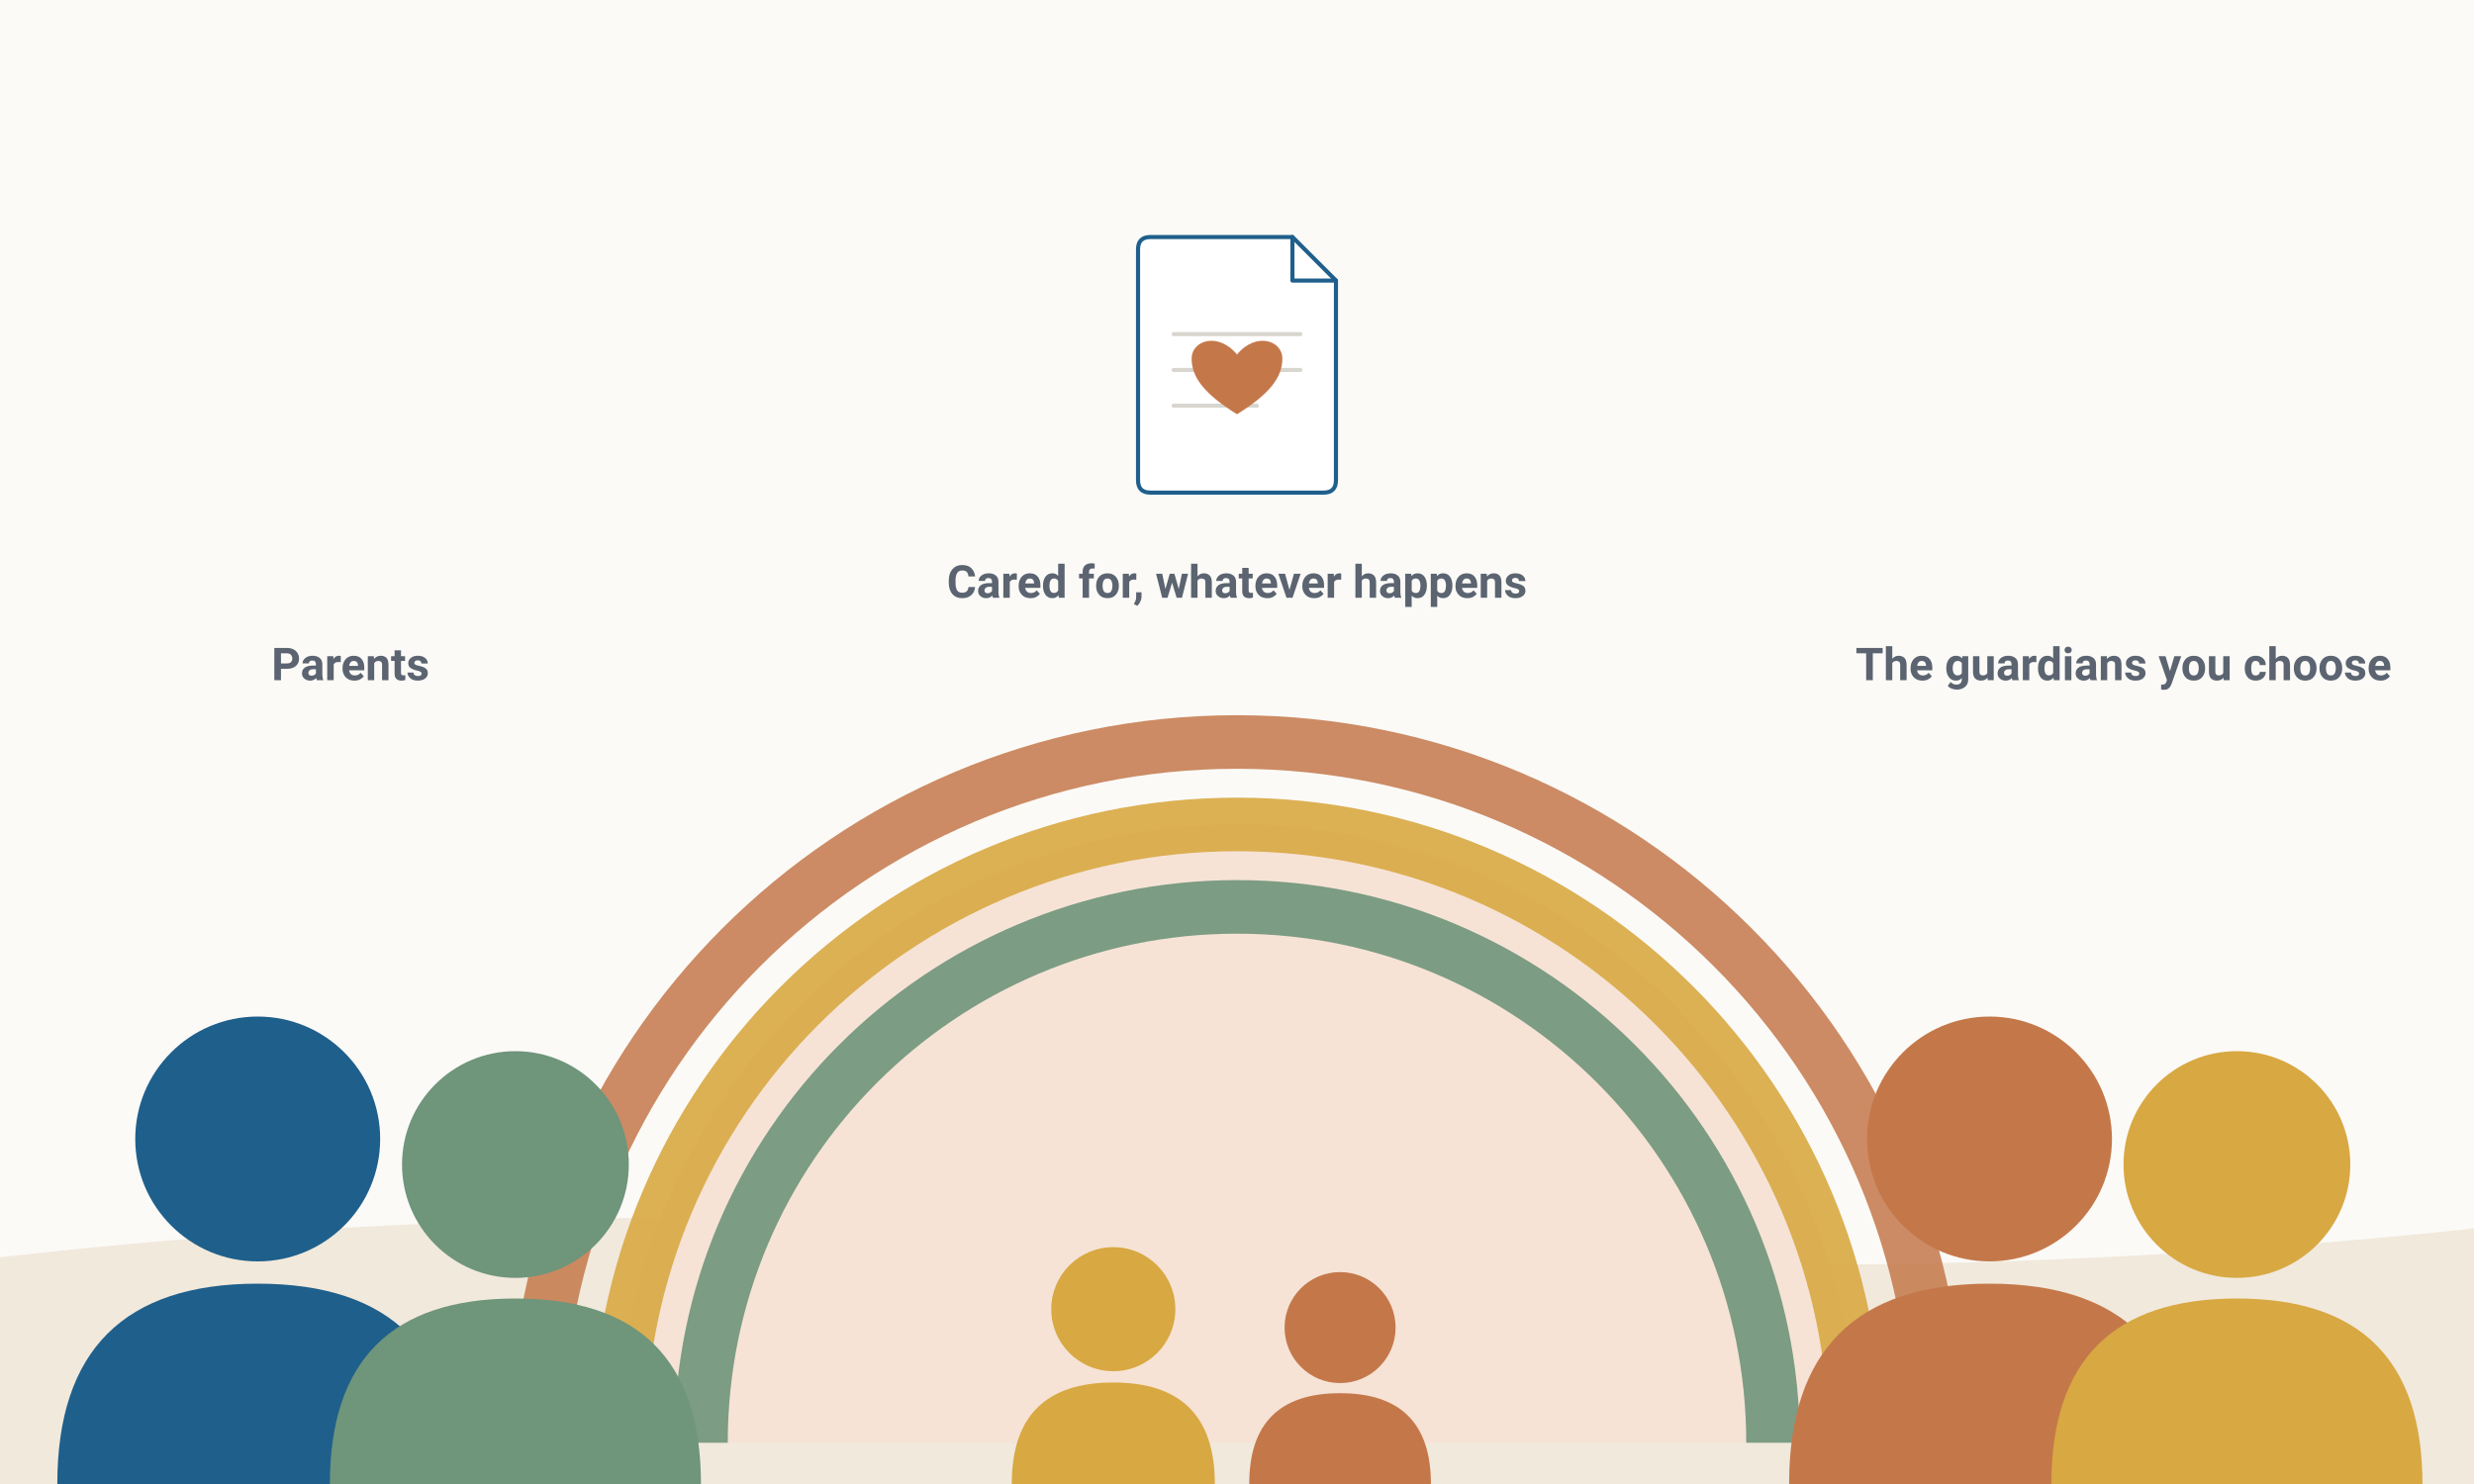
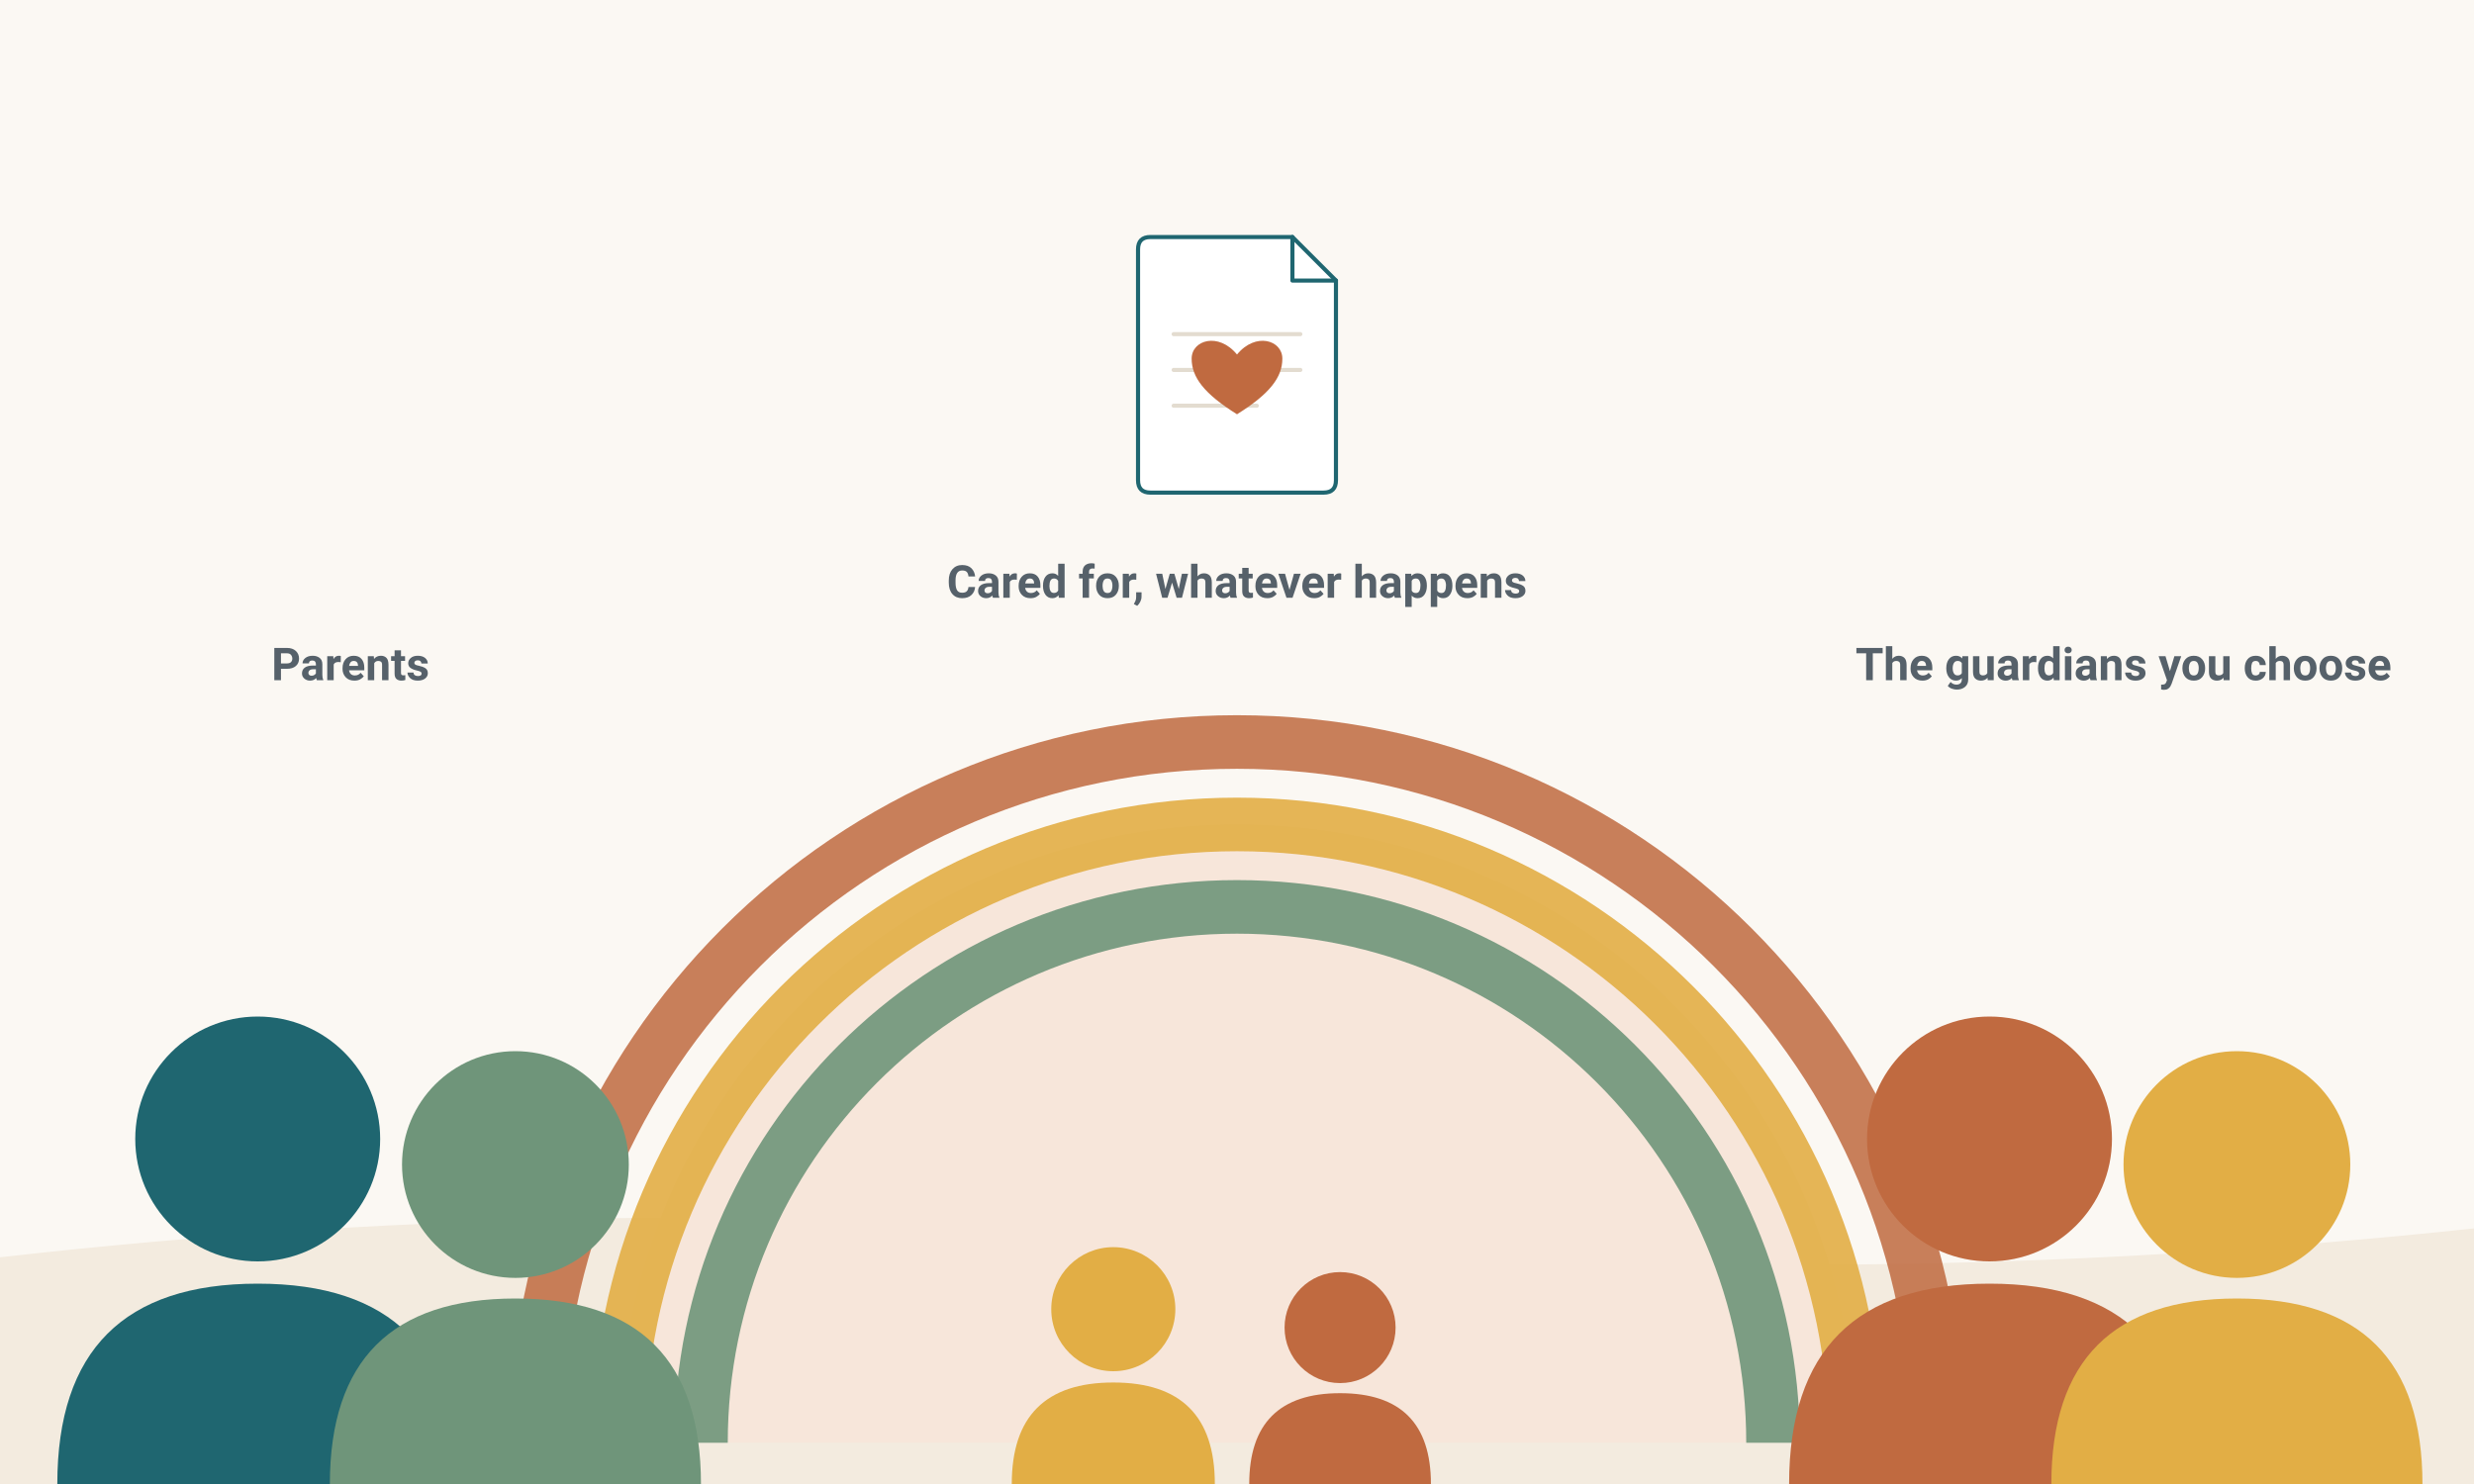
<svg xmlns="http://www.w3.org/2000/svg" viewBox="0 0 1200 720" role="img" aria-labelledby="_R_0_-t _R_0_-d" width="1200" height="720">
  <g>
-     <rect width="1200" height="720" style="fill:#fbfaf7" />
-     <circle cx="600" cy="331.2" r="0" style="fill:#f6e3d6" />
-     <path d="M 0 610 Q 300 576 600 602 T 1200 596 V 720 H 0 Z" style="fill:#f1e9dc" />
+     <rect width="1200" height="720" style="fill:#fbf8f3" />
+     <circle cx="600" cy="331.2" r="0" style="fill:#f7e6da" />
+     <path d="M 0 610 Q 300 576 600 602 T 1200 596 V 720 H 0 Z" style="fill:#f3ebdf" />
  </g>
-   <circle cx="600" cy="700" r="300" style="fill:#f6e3d6" />
-   <path d="M 260 700 A 340 340 0 0 1 940 700" style="fill:none;stroke:#c4784a" stroke-width="26" opacity="0.85" stroke-linecap="round" stroke-linejoin="round" />
-   <path d="M 300 700 A 300 300 0 0 1 900 700" style="fill:none;stroke:#d8a842" stroke-width="26" opacity="0.9" stroke-linecap="round" stroke-linejoin="round" />
+   <circle cx="600" cy="700" r="300" style="fill:#f7e6da" />
+   <path d="M 260 700 A 340 340 0 0 1 940 700" style="fill:none;stroke:#c06a40" stroke-width="26" opacity="0.85" stroke-linecap="round" stroke-linejoin="round" />
+   <path d="M 300 700 A 300 300 0 0 1 900 700" style="fill:none;stroke:#e2ae45" stroke-width="26" opacity="0.9" stroke-linecap="round" stroke-linejoin="round" />
  <path d="M 340 700 A 260 260 0 0 1 860 700" style="fill:none;stroke:#6f957a" stroke-width="26" opacity="0.9" stroke-linecap="round" stroke-linejoin="round" />
-   <path d="M 0 700 H 1200 V 720 H 0 Z" style="fill:#f1e9dc" />
+   <path d="M 0 700 H 1200 V 720 H 0 Z" style="fill:#f3ebdf" />
  <g transform="translate(125 720)">
-     <circle cx="0" cy="-167.4" r="59.4" style="fill:#1f5f8b" />
-     <path d="M -97.2 0 Q -97.2 -97.2 0 -97.2 Q 97.2 -97.2 97.2 0 Z" style="fill:#1f5f8b" />
+     <circle cx="0" cy="-167.4" r="59.4" style="fill:#1f6670" />
+     <path d="M -97.2 0 Q -97.2 -97.2 0 -97.2 Q 97.2 -97.2 97.2 0 Z" style="fill:#1f6670" />
  </g>
  <g transform="translate(250 720)">
    <circle cx="0" cy="-155" r="55" style="fill:#6f957a" />
    <path d="M -90 0 Q -90 -90 0 -90 Q 90 -90 90 0 Z" style="fill:#6f957a" />
  </g>
  <g transform="translate(540 720)">
-     <circle cx="0" cy="-84.816" r="30.096" style="fill:#d8a842" />
-     <path d="M -49.248 0 Q -49.248 -49.248 0 -49.248 Q 49.248 -49.248 49.248 0 Z" style="fill:#d8a842" />
+     <circle cx="0" cy="-84.816" r="30.096" style="fill:#e2ae45" />
+     <path d="M -49.248 0 Q -49.248 -49.248 0 -49.248 Q 49.248 -49.248 49.248 0 Z" style="fill:#e2ae45" />
  </g>
  <g transform="translate(650 720)">
-     <circle cx="0" cy="-75.888" r="26.928" style="fill:#c4784a" />
-     <path d="M -44.064 0 Q -44.064 -44.064 0 -44.064 Q 44.064 -44.064 44.064 0 Z" style="fill:#c4784a" />
+     <circle cx="0" cy="-75.888" r="26.928" style="fill:#c06a40" />
+     <path d="M -44.064 0 Q -44.064 -44.064 0 -44.064 Q 44.064 -44.064 44.064 0 Z" style="fill:#c06a40" />
  </g>
  <g transform="translate(965 720)">
-     <circle cx="0" cy="-167.4" r="59.4" style="fill:#c4784a" />
-     <path d="M -97.2 0 Q -97.2 -97.2 0 -97.2 Q 97.2 -97.2 97.2 0 Z" style="fill:#c4784a" />
+     <circle cx="0" cy="-167.4" r="59.4" style="fill:#c06a40" />
+     <path d="M -97.2 0 Q -97.2 -97.2 0 -97.2 Q 97.2 -97.2 97.2 0 Z" style="fill:#c06a40" />
  </g>
  <g transform="translate(1085 720)">
-     <circle cx="0" cy="-155" r="55" style="fill:#d8a842" />
-     <path d="M -90 0 Q -90 -90 0 -90 Q 90 -90 90 0 Z" style="fill:#d8a842" />
+     <circle cx="0" cy="-155" r="55" style="fill:#e2ae45" />
+     <path d="M -90 0 Q -90 -90 0 -90 Q 90 -90 90 0 Z" style="fill:#e2ae45" />
  </g>
  <g transform="translate(600 175)">
    <g transform="translate(-48 -60)">
-       <path d="M 0 6 Q 0 0 6 0 H 74.88 L 96 21.12 V 118 Q 96 124 90 124 H 6 Q 0 124 0 118 Z" style="fill:#ffffff;stroke:#1f5f8b" stroke-width="2" stroke-linecap="round" stroke-linejoin="round" />
-       <path d="M 74.88 0 V 21.12 H 96" style="fill:none;stroke:#1f5f8b" stroke-width="2" stroke-linecap="round" stroke-linejoin="round" />
-       <line x1="17.28" x2="78.72" y1="47.12" y2="47.12" style="stroke:#d9d6cf" stroke-width="2" stroke-linecap="round" stroke-linejoin="round" />
-       <line x1="17.28" x2="78.72" y1="64.48" y2="64.48" style="stroke:#d9d6cf" stroke-width="2" stroke-linecap="round" stroke-linejoin="round" />
-       <line x1="17.28" x2="57.6" y1="81.84" y2="81.84" style="stroke:#d9d6cf" stroke-width="2" stroke-linecap="round" stroke-linejoin="round" />
+       <path d="M 0 6 Q 0 0 6 0 H 74.88 L 96 21.12 V 118 Q 96 124 90 124 H 6 Q 0 124 0 118 Z" style="fill:#ffffff;stroke:#1f6670" stroke-width="2" stroke-linecap="round" stroke-linejoin="round" />
+       <path d="M 74.88 0 V 21.12 H 96" style="fill:none;stroke:#1f6670" stroke-width="2" stroke-linecap="round" stroke-linejoin="round" />
+       <line x1="17.28" x2="78.72" y1="47.12" y2="47.12" style="stroke:#e3dcd0" stroke-width="2" stroke-linecap="round" stroke-linejoin="round" />
+       <line x1="17.28" x2="78.72" y1="64.48" y2="64.48" style="stroke:#e3dcd0" stroke-width="2" stroke-linecap="round" stroke-linejoin="round" />
+       <line x1="17.28" x2="57.6" y1="81.84" y2="81.84" style="stroke:#e3dcd0" stroke-width="2" stroke-linecap="round" stroke-linejoin="round" />
    </g>
-     <path d="M 0 26 c -16 -10 -22 -18 -22 -27 c 0 -9 13 -13 22 -2 c 9 -11 22 -7 22 2 c 0 9 -6 17 -22 27 z" style="fill:#c4784a" />
+     <path d="M 0 26 c -16 -10 -22 -18 -22 -27 c 0 -9 13 -13 22 -2 c 9 -11 22 -7 22 2 c 0 9 -6 17 -22 27 z" style="fill:#c06a40" />
  </g>
-   <text x="170" y="330" font-size="22" font-weight="600" text-anchor="middle" style="fill:#5b6470;font-family:system-ui, -apple-system, &quot;Segoe UI&quot;, Roboto, sans-serif">Parents</text>
-   <text x="1030" y="330" font-size="22" font-weight="600" text-anchor="middle" style="fill:#5b6470;font-family:system-ui, -apple-system, &quot;Segoe UI&quot;, Roboto, sans-serif">The guardians you choose</text>
-   <text x="600" y="290" font-size="22" font-weight="600" text-anchor="middle" style="fill:#5b6470;font-family:system-ui, -apple-system, &quot;Segoe UI&quot;, Roboto, sans-serif">Cared for, whatever happens</text>
+   <text x="170" y="330" font-size="22" font-weight="600" text-anchor="middle" style="fill:#56616a;font-family:system-ui, -apple-system, &quot;Segoe UI&quot;, Roboto, sans-serif">Parents</text>
+   <text x="1030" y="330" font-size="22" font-weight="600" text-anchor="middle" style="fill:#56616a;font-family:system-ui, -apple-system, &quot;Segoe UI&quot;, Roboto, sans-serif">The guardians you choose</text>
+   <text x="600" y="290" font-size="22" font-weight="600" text-anchor="middle" style="fill:#56616a;font-family:system-ui, -apple-system, &quot;Segoe UI&quot;, Roboto, sans-serif">Cared for, whatever happens</text>
</svg>
